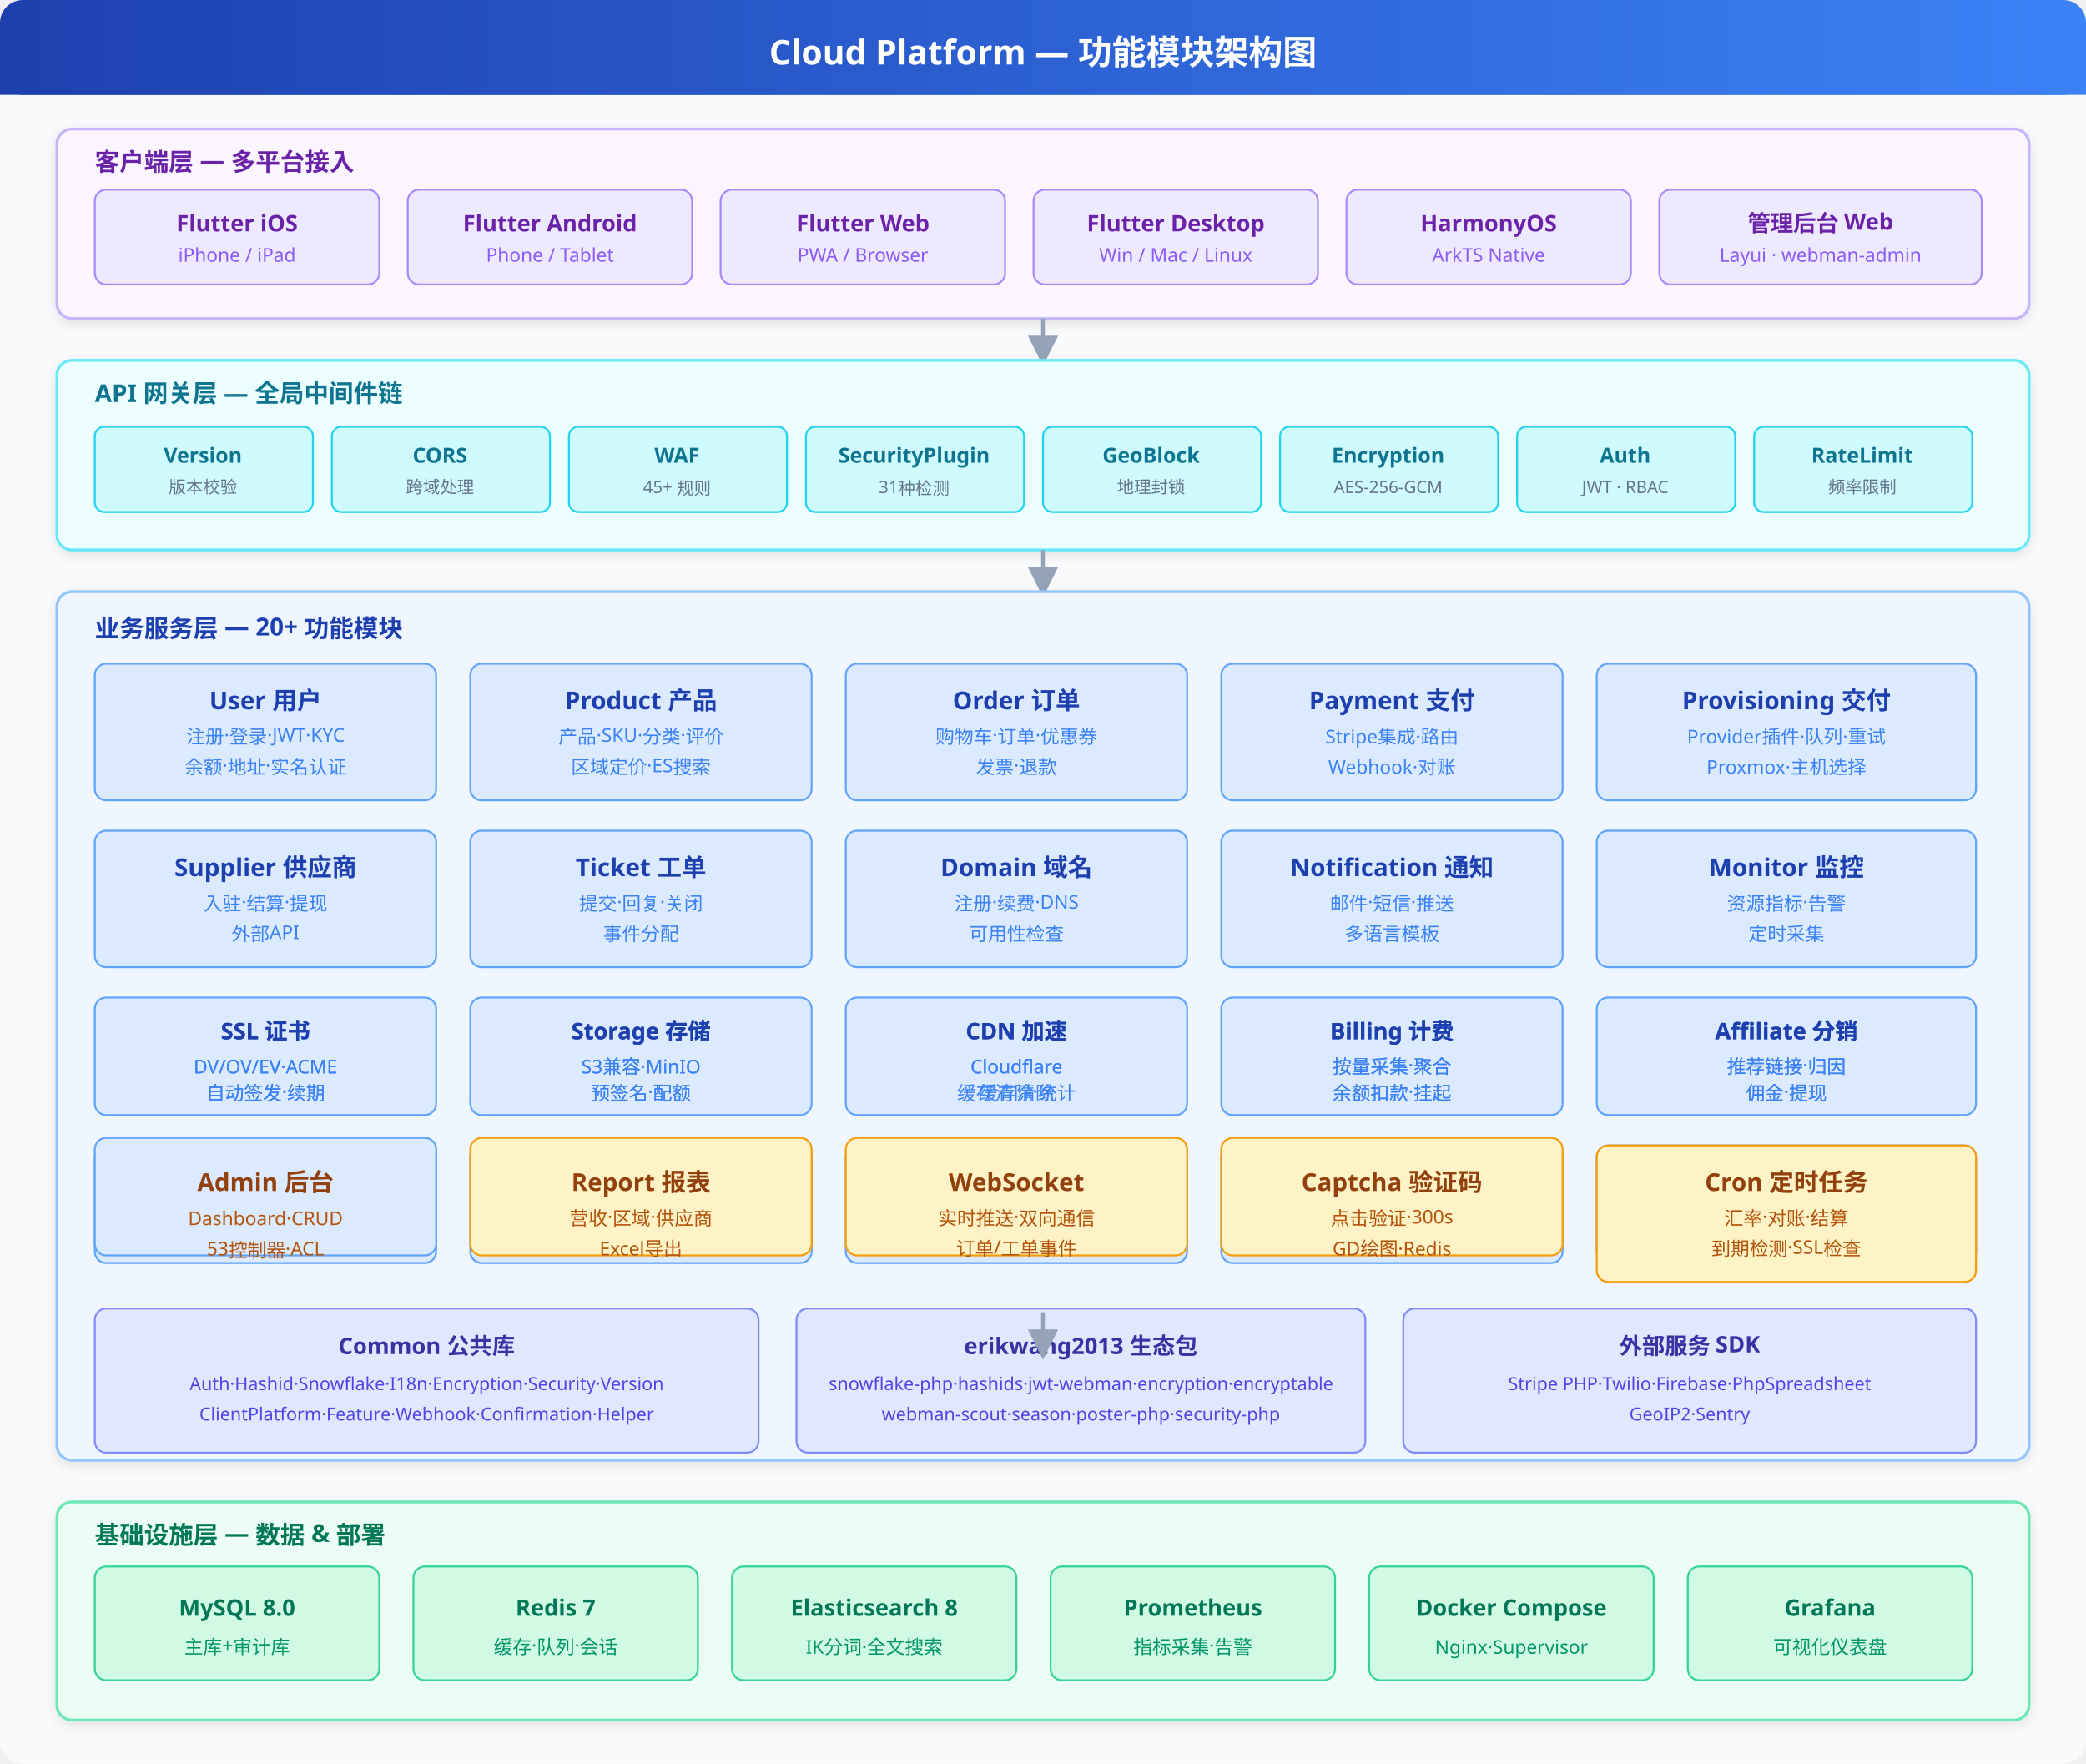
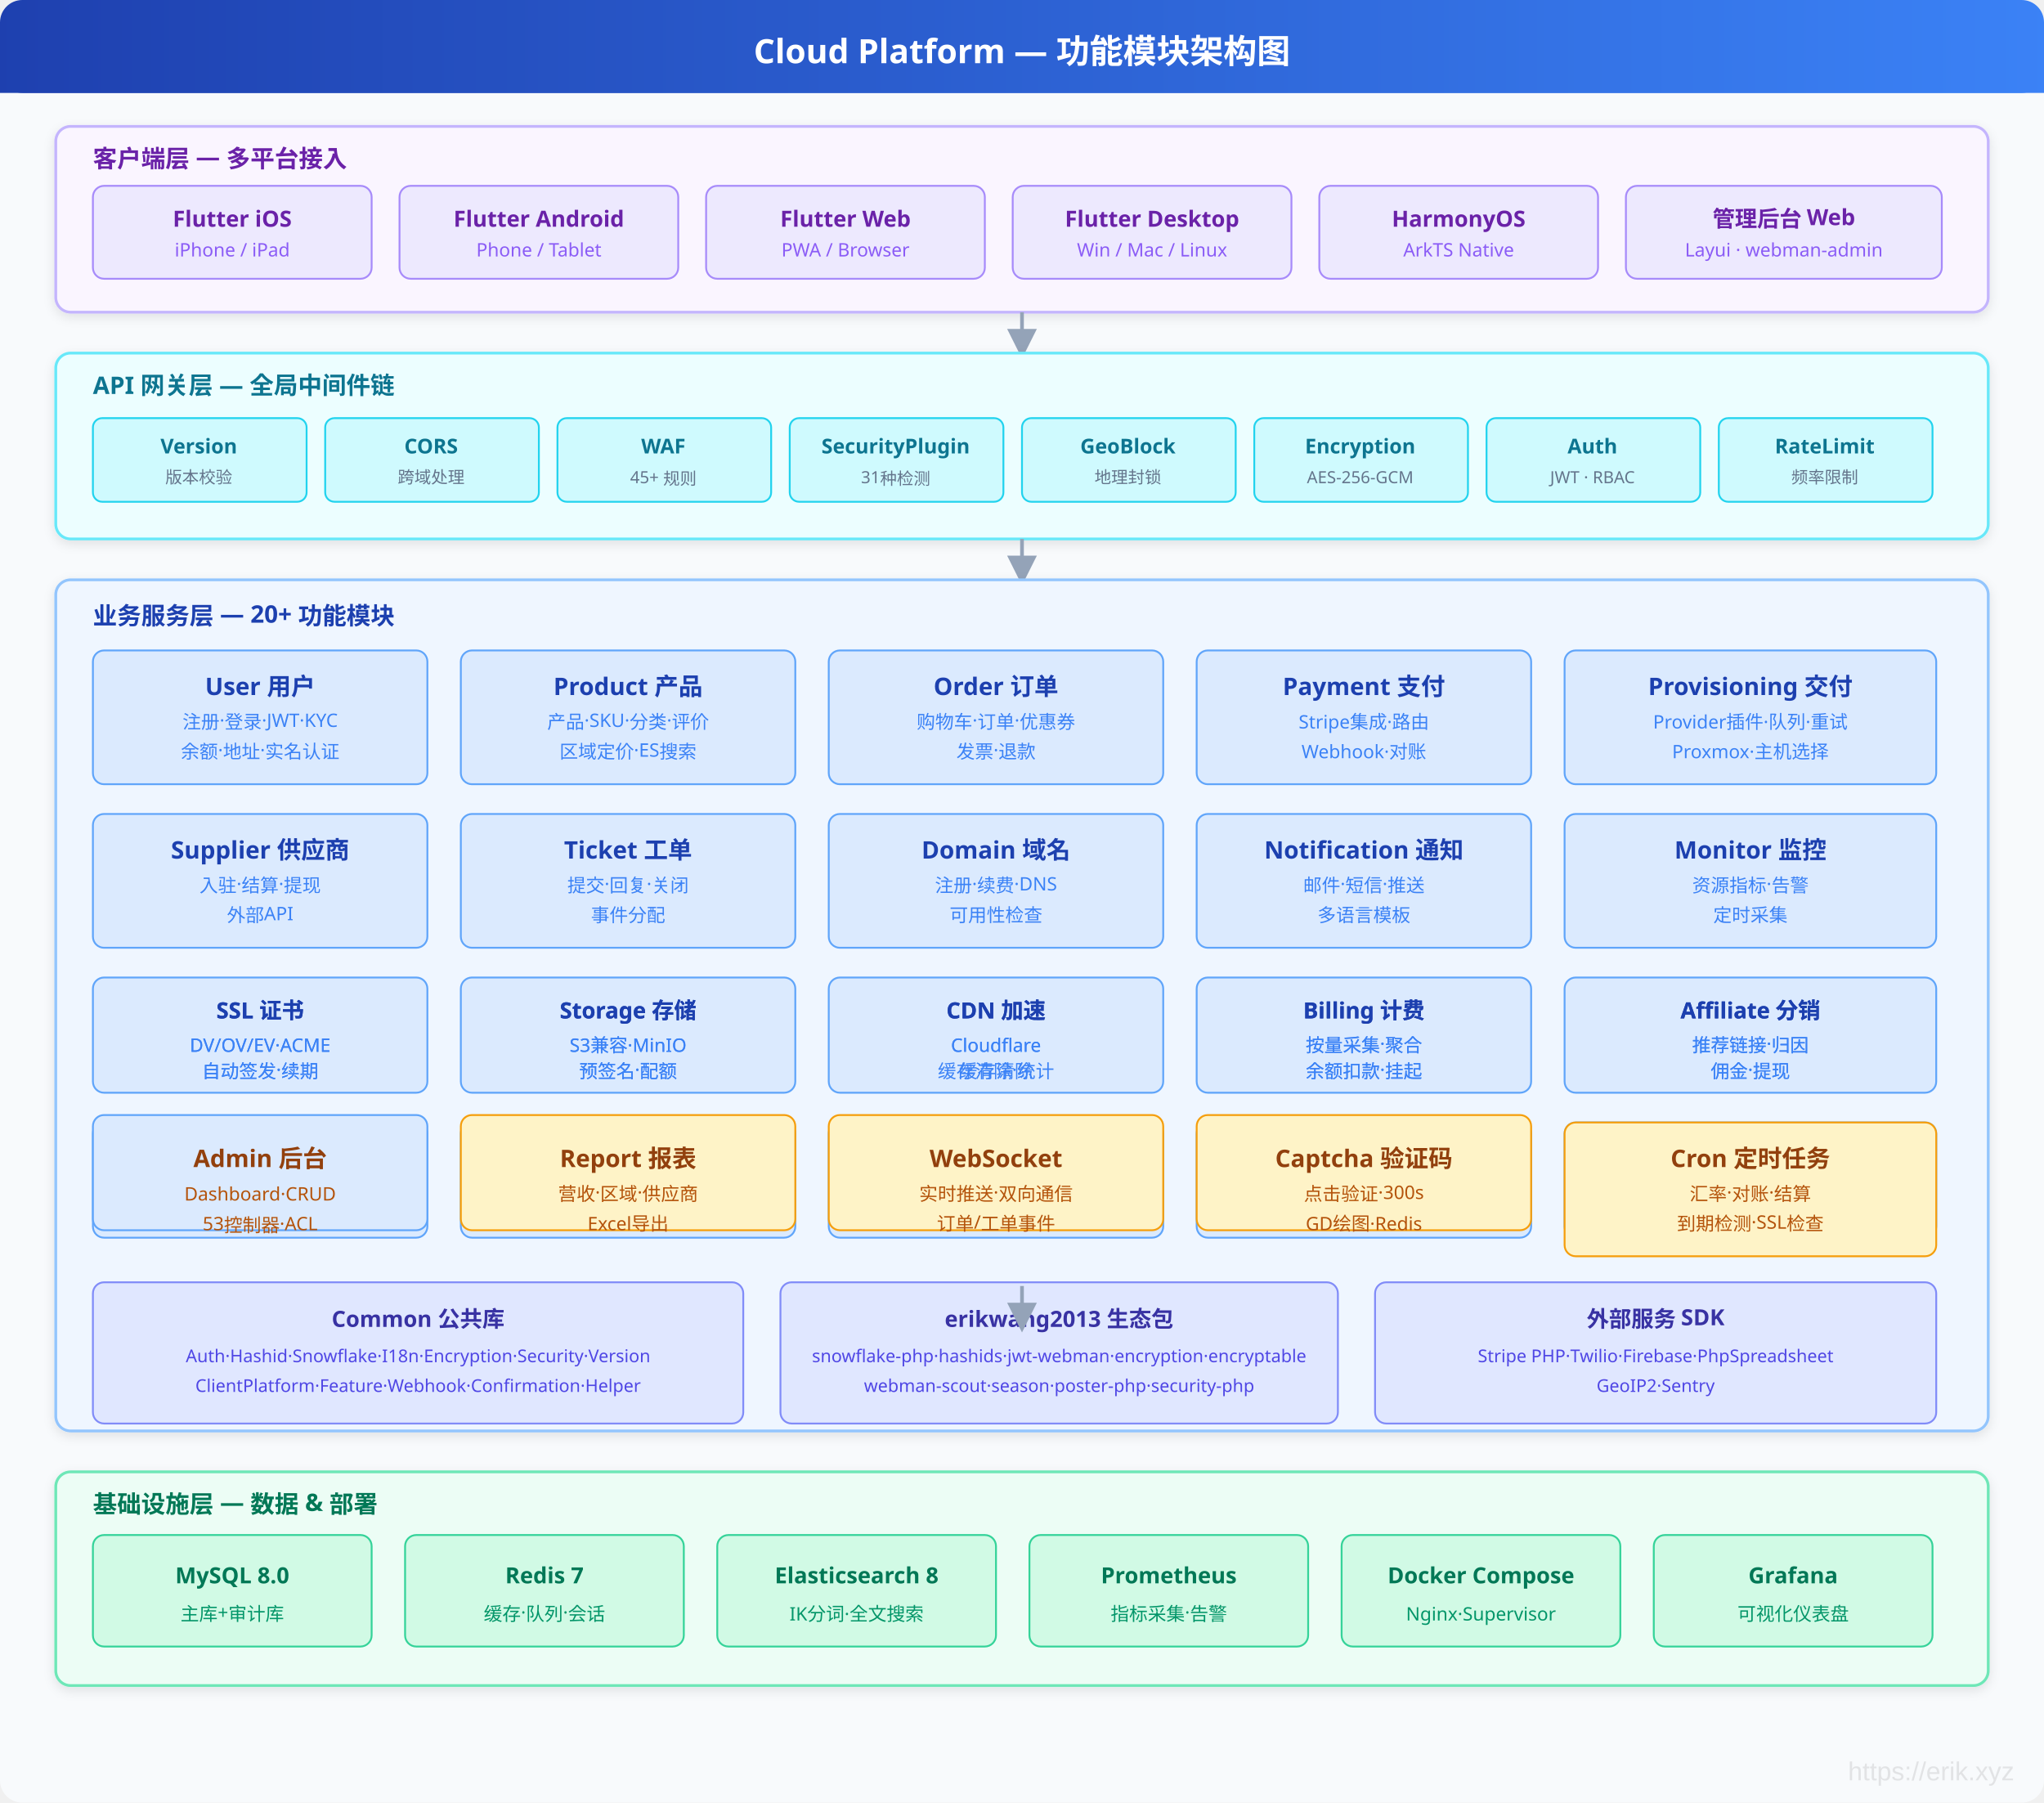
- <svg xmlns="http://www.w3.org/2000/svg" viewBox="0 0 1100 930" font-family="'Microsoft YaHei','PingFang SC','Noto Sans SC',sans-serif">
+ <svg xmlns="http://www.w3.org/2000/svg" viewBox="0 0 1100 970" font-family="'Microsoft YaHei','PingFang SC','Noto Sans SC',sans-serif">
  <defs>
    <linearGradient id="hdr" x1="0" y1="0" x2="1" y2="0">
      <stop offset="0%" stop-color="#1e40af" />
      <stop offset="100%" stop-color="#3b82f6" />
    </linearGradient>
    <filter id="sh">
      <feDropShadow dx="0" dy="2" stdDeviation="3" flood-opacity="0.1" />
    </filter>
    <marker id="arrD" markerWidth="8" markerHeight="8" refX="4" refY="4" orient="auto">
      <path d="M0,0 L8,4 L0,8 Z" fill="#94a3b8" />
    </marker>
  </defs>
-   <rect width="1100" height="930" fill="#f8fafc" rx="12" />
+   <rect width="1100" height="970" fill="#f8fafc" rx="12" />
  <rect x="0" y="0" width="1100" height="50" fill="url(#hdr)" rx="12" />
  <rect x="0" y="12" width="1100" height="38" fill="url(#hdr)" />
  <text x="550" y="34" text-anchor="middle" fill="#fff" font-size="18" font-weight="bold">Cloud Platform — 功能模块架构图</text>
  <g filter="url(#sh)">
    <rect x="30" y="68" width="1040" height="100" rx="8" fill="#faf5ff" stroke="#c4b5fd" stroke-width="1.5" />
    <text x="50" y="90" fill="#6b21a8" font-size="13" font-weight="bold">客户端层 — 多平台接入</text>
    <rect x="50" y="100" width="150" height="50" rx="6" fill="#ede9fe" stroke="#a78bfa" />
    <text x="125" y="122" text-anchor="middle" fill="#6b21a8" font-size="12" font-weight="bold">Flutter iOS</text>
    <text x="125" y="138" text-anchor="middle" fill="#8b5cf6" font-size="10">iPhone / iPad</text>
    <rect x="215" y="100" width="150" height="50" rx="6" fill="#ede9fe" stroke="#a78bfa" />
    <text x="290" y="122" text-anchor="middle" fill="#6b21a8" font-size="12" font-weight="bold">Flutter Android</text>
    <text x="290" y="138" text-anchor="middle" fill="#8b5cf6" font-size="10">Phone / Tablet</text>
    <rect x="380" y="100" width="150" height="50" rx="6" fill="#ede9fe" stroke="#a78bfa" />
    <text x="455" y="122" text-anchor="middle" fill="#6b21a8" font-size="12" font-weight="bold">Flutter Web</text>
    <text x="455" y="138" text-anchor="middle" fill="#8b5cf6" font-size="10">PWA / Browser</text>
    <rect x="545" y="100" width="150" height="50" rx="6" fill="#ede9fe" stroke="#a78bfa" />
    <text x="620" y="122" text-anchor="middle" fill="#6b21a8" font-size="12" font-weight="bold">Flutter Desktop</text>
    <text x="620" y="138" text-anchor="middle" fill="#8b5cf6" font-size="10">Win / Mac / Linux</text>
    <rect x="710" y="100" width="150" height="50" rx="6" fill="#ede9fe" stroke="#a78bfa" />
    <text x="785" y="122" text-anchor="middle" fill="#6b21a8" font-size="12" font-weight="bold">HarmonyOS</text>
    <text x="785" y="138" text-anchor="middle" fill="#8b5cf6" font-size="10">ArkTS Native</text>
    <rect x="875" y="100" width="170" height="50" rx="6" fill="#ede9fe" stroke="#a78bfa" />
    <text x="960" y="122" text-anchor="middle" fill="#6b21a8" font-size="12" font-weight="bold">管理后台 Web</text>
    <text x="960" y="138" text-anchor="middle" fill="#8b5cf6" font-size="10">Layui · webman-admin</text>
  </g>
  <path d="M550,168 L550,185" stroke="#94a3b8" stroke-width="2" marker-end="url(#arrD)" />
  <g filter="url(#sh)">
    <rect x="30" y="190" width="1040" height="100" rx="8" fill="#ecfeff" stroke="#67e8f9" stroke-width="1.5" />
    <text x="50" y="212" fill="#0e7490" font-size="13" font-weight="bold">API 网关层 — 全局中间件链</text>
    <rect x="50" y="225" width="115" height="45" rx="5" fill="#cffafe" stroke="#22d3ee" />
    <text x="107" y="244" text-anchor="middle" fill="#0e7490" font-size="11" font-weight="bold">Version</text>
    <text x="107" y="260" text-anchor="middle" fill="#64748b" font-size="9">版本校验</text>
    <rect x="175" y="225" width="115" height="45" rx="5" fill="#cffafe" stroke="#22d3ee" />
    <text x="232" y="244" text-anchor="middle" fill="#0e7490" font-size="11" font-weight="bold">CORS</text>
    <text x="232" y="260" text-anchor="middle" fill="#64748b" font-size="9">跨域处理</text>
    <rect x="300" y="225" width="115" height="45" rx="5" fill="#cffafe" stroke="#22d3ee" />
    <text x="357" y="244" text-anchor="middle" fill="#0e7490" font-size="11" font-weight="bold">WAF</text>
    <text x="357" y="260" text-anchor="middle" fill="#64748b" font-size="9">45+ 规则</text>
    <rect x="425" y="225" width="115" height="45" rx="5" fill="#cffafe" stroke="#22d3ee" />
    <text x="482" y="244" text-anchor="middle" fill="#0e7490" font-size="11" font-weight="bold">SecurityPlugin</text>
    <text x="482" y="260" text-anchor="middle" fill="#64748b" font-size="9">31种检测</text>
    <rect x="550" y="225" width="115" height="45" rx="5" fill="#cffafe" stroke="#22d3ee" />
    <text x="607" y="244" text-anchor="middle" fill="#0e7490" font-size="11" font-weight="bold">GeoBlock</text>
    <text x="607" y="260" text-anchor="middle" fill="#64748b" font-size="9">地理封锁</text>
    <rect x="675" y="225" width="115" height="45" rx="5" fill="#cffafe" stroke="#22d3ee" />
    <text x="732" y="244" text-anchor="middle" fill="#0e7490" font-size="11" font-weight="bold">Encryption</text>
    <text x="732" y="260" text-anchor="middle" fill="#64748b" font-size="9">AES-256-GCM</text>
    <rect x="800" y="225" width="115" height="45" rx="5" fill="#cffafe" stroke="#22d3ee" />
    <text x="857" y="244" text-anchor="middle" fill="#0e7490" font-size="11" font-weight="bold">Auth</text>
    <text x="857" y="260" text-anchor="middle" fill="#64748b" font-size="9">JWT · RBAC</text>
    <rect x="925" y="225" width="115" height="45" rx="5" fill="#cffafe" stroke="#22d3ee" />
    <text x="982" y="244" text-anchor="middle" fill="#0e7490" font-size="11" font-weight="bold">RateLimit</text>
    <text x="982" y="260" text-anchor="middle" fill="#64748b" font-size="9">频率限制</text>
  </g>
  <path d="M550,290 L550,307" stroke="#94a3b8" stroke-width="2" marker-end="url(#arrD)" />
  <g filter="url(#sh)">
    <rect x="30" y="312" width="1040" height="458" rx="8" fill="#eff6ff" stroke="#93c5fd" stroke-width="1.5" />
    <text x="50" y="336" fill="#1e40af" font-size="13" font-weight="bold">业务服务层 — 20+ 功能模块</text>
    <rect x="50" y="350" width="180" height="72" rx="6" fill="#dbeafe" stroke="#60a5fa" />
    <text x="140" y="374" text-anchor="middle" fill="#1e40af" font-size="13" font-weight="bold">User 用户</text>
    <text x="140" y="392" text-anchor="middle" fill="#3b82f6" font-size="10">注册·登录·JWT·KYC</text>
    <text x="140" y="408" text-anchor="middle" fill="#3b82f6" font-size="10">余额·地址·实名认证</text>
    <rect x="248" y="350" width="180" height="72" rx="6" fill="#dbeafe" stroke="#60a5fa" />
    <text x="338" y="374" text-anchor="middle" fill="#1e40af" font-size="13" font-weight="bold">Product 产品</text>
    <text x="338" y="392" text-anchor="middle" fill="#3b82f6" font-size="10">产品·SKU·分类·评价</text>
    <text x="338" y="408" text-anchor="middle" fill="#3b82f6" font-size="10">区域定价·ES搜索</text>
    <rect x="446" y="350" width="180" height="72" rx="6" fill="#dbeafe" stroke="#60a5fa" />
    <text x="536" y="374" text-anchor="middle" fill="#1e40af" font-size="13" font-weight="bold">Order 订单</text>
    <text x="536" y="392" text-anchor="middle" fill="#3b82f6" font-size="10">购物车·订单·优惠券</text>
    <text x="536" y="408" text-anchor="middle" fill="#3b82f6" font-size="10">发票·退款</text>
    <rect x="644" y="350" width="180" height="72" rx="6" fill="#dbeafe" stroke="#60a5fa" />
    <text x="734" y="374" text-anchor="middle" fill="#1e40af" font-size="13" font-weight="bold">Payment 支付</text>
    <text x="734" y="392" text-anchor="middle" fill="#3b82f6" font-size="10">Stripe集成·路由</text>
    <text x="734" y="408" text-anchor="middle" fill="#3b82f6" font-size="10">Webhook·对账</text>
    <rect x="842" y="350" width="200" height="72" rx="6" fill="#dbeafe" stroke="#60a5fa" />
    <text x="942" y="374" text-anchor="middle" fill="#1e40af" font-size="13" font-weight="bold">Provisioning 交付</text>
    <text x="942" y="392" text-anchor="middle" fill="#3b82f6" font-size="10">Provider插件·队列·重试</text>
    <text x="942" y="408" text-anchor="middle" fill="#3b82f6" font-size="10">Proxmox·主机选择</text>
    <rect x="50" y="438" width="180" height="72" rx="6" fill="#dbeafe" stroke="#60a5fa" />
    <text x="140" y="462" text-anchor="middle" fill="#1e40af" font-size="13" font-weight="bold">Supplier 供应商</text>
    <text x="140" y="480" text-anchor="middle" fill="#3b82f6" font-size="10">入驻·结算·提现</text>
    <text x="140" y="496" text-anchor="middle" fill="#3b82f6" font-size="10">外部API</text>
    <rect x="248" y="438" width="180" height="72" rx="6" fill="#dbeafe" stroke="#60a5fa" />
    <text x="338" y="462" text-anchor="middle" fill="#1e40af" font-size="13" font-weight="bold">Ticket 工单</text>
    <text x="338" y="480" text-anchor="middle" fill="#3b82f6" font-size="10">提交·回复·关闭</text>
    <text x="338" y="496" text-anchor="middle" fill="#3b82f6" font-size="10">事件分配</text>
    <rect x="446" y="438" width="180" height="72" rx="6" fill="#dbeafe" stroke="#60a5fa" />
    <text x="536" y="462" text-anchor="middle" fill="#1e40af" font-size="13" font-weight="bold">Domain 域名</text>
    <text x="536" y="480" text-anchor="middle" fill="#3b82f6" font-size="10">注册·续费·DNS</text>
    <text x="536" y="496" text-anchor="middle" fill="#3b82f6" font-size="10">可用性检查</text>
    <rect x="644" y="438" width="180" height="72" rx="6" fill="#dbeafe" stroke="#60a5fa" />
    <text x="734" y="462" text-anchor="middle" fill="#1e40af" font-size="13" font-weight="bold">Notification 通知</text>
    <text x="734" y="480" text-anchor="middle" fill="#3b82f6" font-size="10">邮件·短信·推送</text>
    <text x="734" y="496" text-anchor="middle" fill="#3b82f6" font-size="10">多语言模板</text>
    <rect x="842" y="438" width="200" height="72" rx="6" fill="#dbeafe" stroke="#60a5fa" />
    <text x="942" y="462" text-anchor="middle" fill="#1e40af" font-size="13" font-weight="bold">Monitor 监控</text>
    <text x="942" y="480" text-anchor="middle" fill="#3b82f6" font-size="10">资源指标·告警</text>
    <text x="942" y="496" text-anchor="middle" fill="#3b82f6" font-size="10">定时采集</text>
    <rect x="50" y="526" width="180" height="62" rx="6" fill="#dbeafe" stroke="#60a5fa" />
    <text x="140" y="548" text-anchor="middle" fill="#1e40af" font-size="12" font-weight="bold">SSL 证书</text>
    <text x="140" y="566" text-anchor="middle" fill="#3b82f6" font-size="10">DV/OV/EV·ACME</text>
    <text x="140" y="580" text-anchor="middle" fill="#3b82f6" font-size="10">自动签发·续期</text>
    <rect x="248" y="526" width="180" height="62" rx="6" fill="#dbeafe" stroke="#60a5fa" />
    <text x="338" y="548" text-anchor="middle" fill="#1e40af" font-size="12" font-weight="bold">Storage 存储</text>
    <text x="338" y="566" text-anchor="middle" fill="#3b82f6" font-size="10">S3兼容·MinIO</text>
    <text x="338" y="580" text-anchor="middle" fill="#3b82f6" font-size="10">预签名·配额</text>
    <rect x="446" y="526" width="180" height="62" rx="6" fill="#dbeafe" stroke="#60a5fa" />
    <text x="536" y="548" text-anchor="middle" fill="#1e40af" font-size="12" font-weight="bold">CDN 加速</text>
    <text x="536" y="566" text-anchor="middle" fill="#3b82f6" font-size="10">Cloudflare</text>
    <text x="536" y="580" text-anchor="middle" fill="#3b82f6" font-size="10">缓存清除·统计</text>
    <rect x="644" y="526" width="180" height="62" rx="6" fill="#dbeafe" stroke="#60a5fa" />
    <text x="734" y="548" text-anchor="middle" fill="#1e40af" font-size="12" font-weight="bold">Billing 计费</text>
    <text x="734" y="566" text-anchor="middle" fill="#3b82f6" font-size="10">按量采集·聚合</text>
    <text x="734" y="580" text-anchor="middle" fill="#3b82f6" font-size="10">余额扣款·挂起</text>
    <rect x="842" y="526" width="200" height="62" rx="6" fill="#dbeafe" stroke="#60a5fa" />
    <text x="942" y="548" text-anchor="middle" fill="#1e40af" font-size="12" font-weight="bold">Affiliate 分销</text>
    <text x="942" y="566" text-anchor="middle" fill="#3b82f6" font-size="10">推荐链接·归因</text>
    <text x="942" y="580" text-anchor="middle" fill="#3b82f6" font-size="10">佣金·提现</text>
    <rect x="50" y="604" width="180" height="62" rx="6" fill="#dbeafe" stroke="#60a5fa" />
    <text x="140" y="548" text-anchor="middle" fill="#1e40af" font-size="12" font-weight="bold">SSL 证书</text>
    <text x="140" y="566" text-anchor="middle" fill="#3b82f6" font-size="10">DV/OV/EV·ACME</text>
    <text x="140" y="580" text-anchor="middle" fill="#3b82f6" font-size="10">自动签发·续期</text>
    <rect x="248" y="604" width="180" height="62" rx="6" fill="#dbeafe" stroke="#60a5fa" />
    <text x="338" y="548" text-anchor="middle" fill="#1e40af" font-size="12" font-weight="bold">Storage 存储</text>
    <text x="338" y="566" text-anchor="middle" fill="#3b82f6" font-size="10">S3兼容·MinIO</text>
    <text x="338" y="580" text-anchor="middle" fill="#3b82f6" font-size="10">预签名·配额</text>
    <rect x="446" y="604" width="180" height="62" rx="6" fill="#dbeafe" stroke="#60a5fa" />
    <text x="536" y="548" text-anchor="middle" fill="#1e40af" font-size="12" font-weight="bold">CDN 加速</text>
    <text x="536" y="566" text-anchor="middle" fill="#3b82f6" font-size="10">Cloudflare</text>
    <text x="536" y="580" text-anchor="middle" fill="#3b82f6" font-size="10">缓存清除</text>
    <rect x="644" y="604" width="180" height="62" rx="6" fill="#dbeafe" stroke="#60a5fa" />
    <text x="734" y="548" text-anchor="middle" fill="#1e40af" font-size="12" font-weight="bold">Billing 计费</text>
    <text x="734" y="566" text-anchor="middle" fill="#3b82f6" font-size="10">按量采集·聚合</text>
    <text x="734" y="580" text-anchor="middle" fill="#3b82f6" font-size="10">余额扣款·挂起</text>
    <rect x="842" y="604" width="200" height="62" rx="6" fill="#dbeafe" stroke="#60a5fa" />
    <text x="942" y="548" text-anchor="middle" fill="#1e40af" font-size="12" font-weight="bold">Affiliate 分销</text>
    <text x="942" y="566" text-anchor="middle" fill="#3b82f6" font-size="10">推荐链接·归因</text>
    <text x="942" y="580" text-anchor="middle" fill="#3b82f6" font-size="10">佣金·提现</text>
    <rect x="50" y="600" width="180" height="62" rx="6" fill="#dbeafe" stroke="#60a5fa" />
    <text x="140" y="628" text-anchor="middle" fill="#92400e" font-size="13" font-weight="bold">Admin 后台</text>
    <text x="140" y="646" text-anchor="middle" fill="#b45309" font-size="10">Dashboard·CRUD</text>
    <text x="140" y="662" text-anchor="middle" fill="#b45309" font-size="10">53控制器·ACL</text>
    <rect x="248" y="600" width="180" height="62" rx="6" fill="#fef3c7" stroke="#f59e0b" />
    <text x="338" y="628" text-anchor="middle" fill="#92400e" font-size="13" font-weight="bold">Report 报表</text>
    <text x="338" y="646" text-anchor="middle" fill="#b45309" font-size="10">营收·区域·供应商</text>
    <text x="338" y="662" text-anchor="middle" fill="#b45309" font-size="10">Excel导出</text>
    <rect x="446" y="600" width="180" height="62" rx="6" fill="#fef3c7" stroke="#f59e0b" />
    <text x="536" y="628" text-anchor="middle" fill="#92400e" font-size="13" font-weight="bold">WebSocket</text>
    <text x="536" y="646" text-anchor="middle" fill="#b45309" font-size="10">实时推送·双向通信</text>
    <text x="536" y="662" text-anchor="middle" fill="#b45309" font-size="10">订单/工单事件</text>
    <rect x="644" y="600" width="180" height="62" rx="6" fill="#fef3c7" stroke="#f59e0b" />
    <text x="734" y="628" text-anchor="middle" fill="#92400e" font-size="13" font-weight="bold">Captcha 验证码</text>
    <text x="734" y="646" text-anchor="middle" fill="#b45309" font-size="10">点击验证·300s</text>
    <text x="734" y="662" text-anchor="middle" fill="#b45309" font-size="10">GD绘图·Redis</text>
    <rect x="842" y="604" width="200" height="72" rx="6" fill="#fef3c7" stroke="#f59e0b" />
    <text x="942" y="628" text-anchor="middle" fill="#92400e" font-size="13" font-weight="bold">Cron 定时任务</text>
    <text x="942" y="646" text-anchor="middle" fill="#b45309" font-size="10">汇率·对账·结算</text>
    <text x="942" y="662" text-anchor="middle" fill="#b45309" font-size="10">到期检测·SSL检查</text>
    <rect x="50" y="690" width="350" height="76" rx="6" fill="#e0e7ff" stroke="#818cf8" />
    <text x="225" y="714" text-anchor="middle" fill="#3730a3" font-size="12" font-weight="bold">Common 公共库</text>
    <text x="225" y="733" text-anchor="middle" fill="#4f46e5" font-size="9.5">Auth·Hashid·Snowflake·I18n·Encryption·Security·Version</text>
    <text x="225" y="749" text-anchor="middle" fill="#4f46e5" font-size="9.5">ClientPlatform·Feature·Webhook·Confirmation·Helper</text>
    <rect x="420" y="690" width="300" height="76" rx="6" fill="#e0e7ff" stroke="#818cf8" />
    <text x="570" y="714" text-anchor="middle" fill="#3730a3" font-size="12" font-weight="bold">erikwang2013 生态包</text>
    <text x="570" y="733" text-anchor="middle" fill="#4f46e5" font-size="9.5">snowflake-php·hashids·jwt-webman·encryption·encryptable</text>
    <text x="570" y="749" text-anchor="middle" fill="#4f46e5" font-size="9.5">webman-scout·season·poster-php·security-php</text>
    <rect x="740" y="690" width="302" height="76" rx="6" fill="#e0e7ff" stroke="#818cf8" />
    <text x="891" y="714" text-anchor="middle" fill="#3730a3" font-size="12" font-weight="bold">外部服务 SDK</text>
    <text x="891" y="733" text-anchor="middle" fill="#4f46e5" font-size="9.5">Stripe PHP·Twilio·Firebase·PhpSpreadsheet</text>
    <text x="891" y="749" text-anchor="middle" fill="#4f46e5" font-size="9.5">GeoIP2·Sentry</text>
  </g>
  <path d="M550,692 L550,709" stroke="#94a3b8" stroke-width="2" marker-end="url(#arrD)" />
  <g filter="url(#sh)">
    <rect x="30" y="792" width="1040" height="115" rx="8" fill="#ecfdf5" stroke="#6ee7b7" stroke-width="1.5" />
    <text x="50" y="814" fill="#047857" font-size="13" font-weight="bold">基础设施层 — 数据 &amp; 部署</text>
    <rect x="50" y="826" width="150" height="60" rx="6" fill="#d1fae5" stroke="#34d399" />
    <text x="125" y="852" text-anchor="middle" fill="#047857" font-size="12" font-weight="bold">MySQL 8.0</text>
    <text x="125" y="872" text-anchor="middle" fill="#059669" font-size="10">主库+审计库</text>
    <rect x="218" y="826" width="150" height="60" rx="6" fill="#d1fae5" stroke="#34d399" />
    <text x="293" y="852" text-anchor="middle" fill="#047857" font-size="12" font-weight="bold">Redis 7</text>
    <text x="293" y="872" text-anchor="middle" fill="#059669" font-size="10">缓存·队列·会话</text>
    <rect x="386" y="826" width="150" height="60" rx="6" fill="#d1fae5" stroke="#34d399" />
    <text x="461" y="852" text-anchor="middle" fill="#047857" font-size="12" font-weight="bold">Elasticsearch 8</text>
    <text x="461" y="872" text-anchor="middle" fill="#059669" font-size="10">IK分词·全文搜索</text>
    <rect x="554" y="826" width="150" height="60" rx="6" fill="#d1fae5" stroke="#34d399" />
    <text x="629" y="852" text-anchor="middle" fill="#047857" font-size="12" font-weight="bold">Prometheus</text>
    <text x="629" y="872" text-anchor="middle" fill="#059669" font-size="10">指标采集·告警</text>
    <rect x="722" y="826" width="150" height="60" rx="6" fill="#d1fae5" stroke="#34d399" />
    <text x="797" y="852" text-anchor="middle" fill="#047857" font-size="12" font-weight="bold">Docker Compose</text>
    <text x="797" y="872" text-anchor="middle" fill="#059669" font-size="10">Nginx·Supervisor</text>
    <rect x="890" y="826" width="150" height="60" rx="6" fill="#d1fae5" stroke="#34d399" />
    <text x="965" y="852" text-anchor="middle" fill="#047857" font-size="12" font-weight="bold">Grafana</text>
    <text x="965" y="872" text-anchor="middle" fill="#059669" font-size="10">可视化仪表盘</text>
  </g>
+   <g opacity="0.5">
+     <text x="1084" y="958" text-anchor="end" font-family="Arial, sans-serif" font-size="14" fill="rgba(0,0,0,0.18)">https://erik.xyz</text>
+   </g>
</svg>
